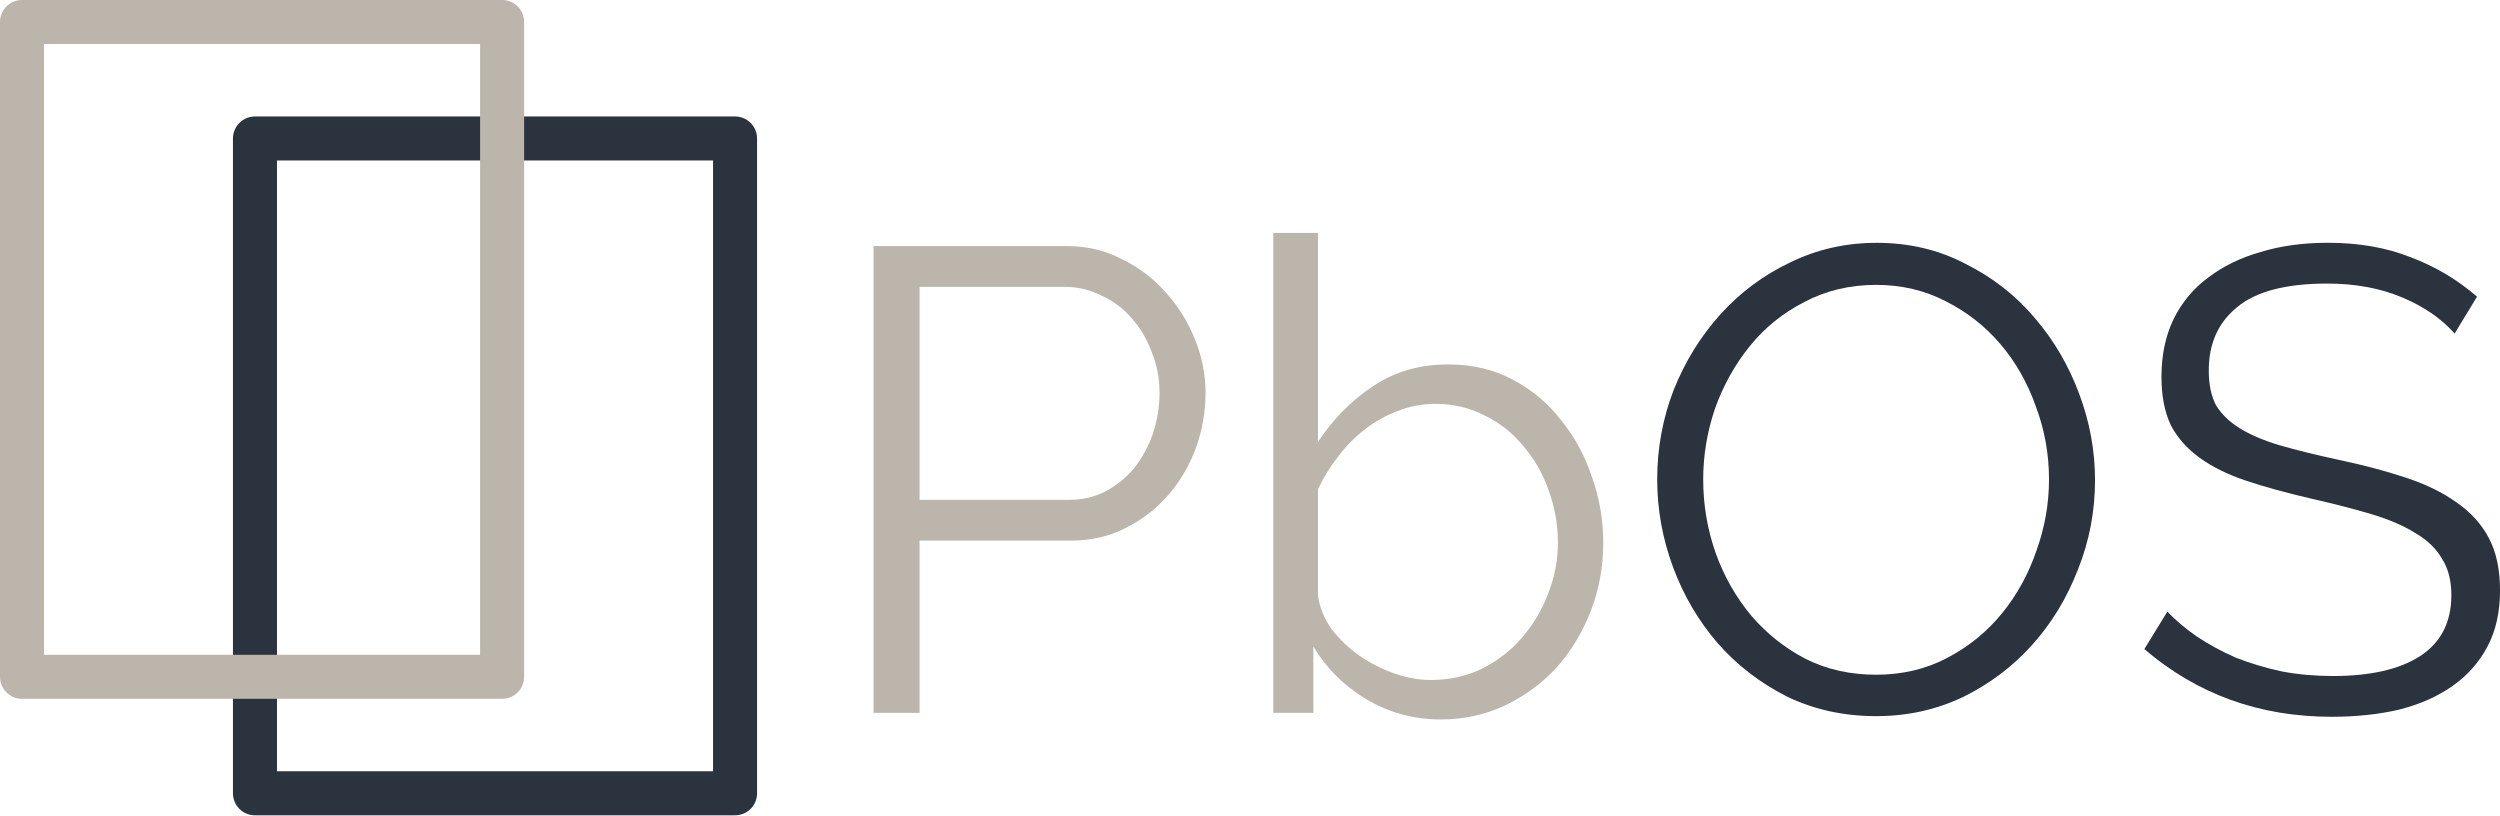
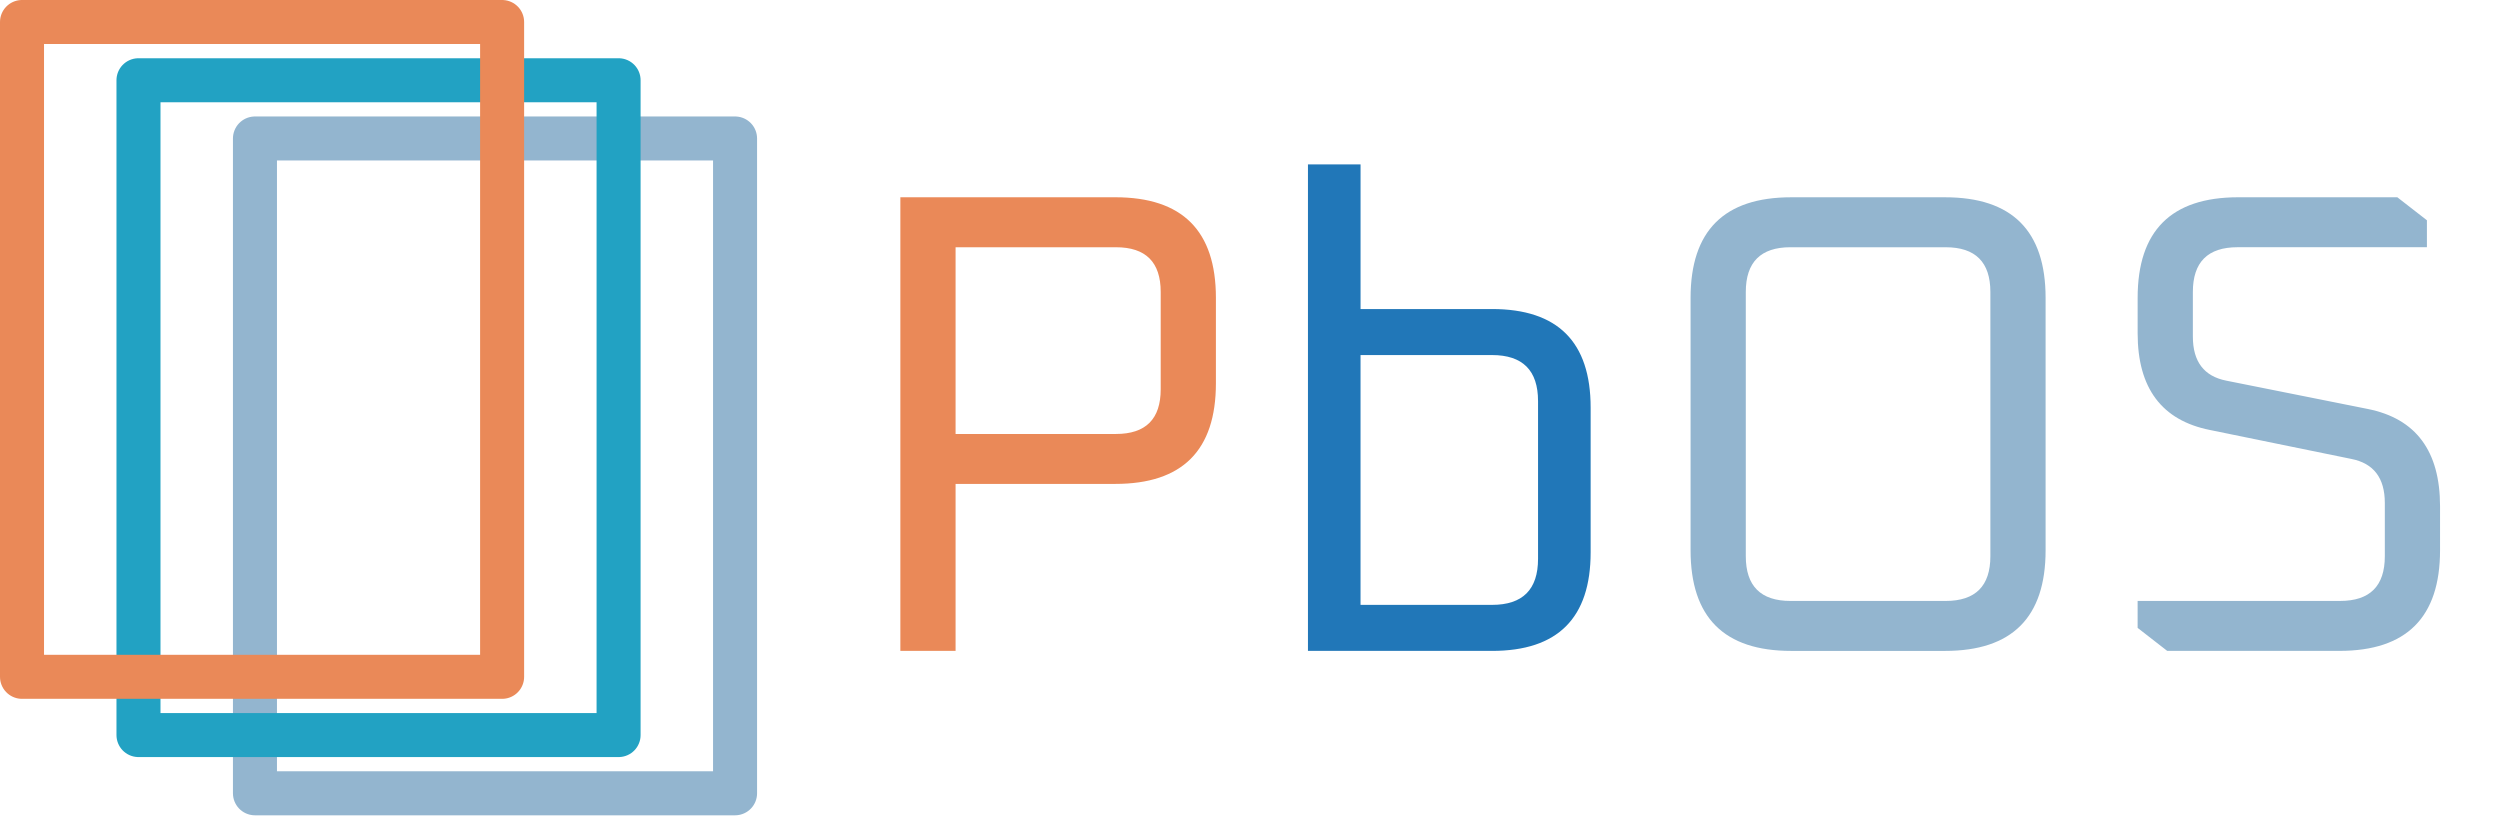
<svg xmlns="http://www.w3.org/2000/svg" width="171.715mm" height="56mm" viewBox="0 0 171.715 56" version="1.1" id="svg1">
  <defs id="defs1" />
  <g id="layer1">
-     <g id="g3">
-       <rect style="fill:none;stroke:#2b333e;stroke-width:3.024;stroke-linecap:round;stroke-linejoin:round;stroke-dasharray:none;stroke-opacity:1;paint-order:normal" id="rect1-2" width="32.976" height="44.976" x="17.512" y="9.512" />
-       <rect style="fill:none;stroke:#bbb5ac;stroke-width:3.024;stroke-linecap:round;stroke-linejoin:round;stroke-dasharray:none;stroke-opacity:1;paint-order:normal" id="rect1" width="32.976" height="44.976" x="1.512" y="1.512" />
+     <g id="g1">
+       <g id="g2">
+         <rect style="fill:none;stroke:#93b5cf;stroke-width:3.024;stroke-linecap:round;stroke-linejoin:round;stroke-dasharray:none;stroke-opacity:1;paint-order:normal" id="rect1-2" width="32.976" height="44.976" x="17.512" y="9.512" />
+         <rect style="fill:none;stroke:#22a2c3;stroke-width:3.024;stroke-linecap:round;stroke-linejoin:round;stroke-dasharray:none;stroke-opacity:1;paint-order:normal" id="rect1-5" width="32.976" height="44.976" x="9.512" y="5.512" />
+         <rect style="fill:none;stroke:#ea8958;stroke-width:3.024;stroke-linecap:round;stroke-linejoin:round;stroke-dasharray:none;stroke-opacity:1;paint-order:normal" id="rect1" width="32.976" height="44.976" x="1.512" y="1.512" />
+       </g>
    </g>
-     <path style="font-size:45.156px;font-family:Raleway;-inkscape-font-specification:Raleway;fill:#2b333e;stroke-width:3.175;stroke-linecap:round;stroke-linejoin:round" d="m 168.599,22.909 q -1.355,-1.535 -3.612,-2.484 -2.258,-0.948 -5.148,-0.948 -4.245,0 -6.186,1.626 -1.942,1.58 -1.942,4.335 0,1.445 0.497,2.393 0.542,0.903 1.626,1.58 1.084,0.677 2.754,1.174 1.716,0.497 4.019,0.993 2.574,0.542 4.606,1.219 2.077,0.677 3.522,1.716 1.445,0.993 2.213,2.438 0.768,1.445 0.768,3.612 0,2.213 -0.858,3.838 -0.858,1.626 -2.393,2.709 -1.535,1.084 -3.658,1.626 -2.122,0.497 -4.651,0.497 -7.451,0 -12.869,-4.651 l 1.58,-2.574 q 0.858,0.903 2.032,1.716 1.219,0.813 2.664,1.445 1.49,0.587 3.161,0.948 1.671,0.316 3.522,0.316 3.838,0 5.961,-1.355 2.167,-1.4 2.167,-4.199 0,-1.49 -0.632,-2.484 -0.587,-1.039 -1.806,-1.761 -1.219,-0.768 -3.025,-1.31 -1.806,-0.542 -4.199,-1.084 -2.529,-0.587 -4.425,-1.219 -1.897,-0.632 -3.206,-1.58 -1.31,-0.948 -1.987,-2.258 -0.632,-1.355 -0.632,-3.296 0,-2.213 0.813,-3.929 0.858,-1.761 2.393,-2.89 1.535,-1.174 3.612,-1.761 2.077,-0.632 4.606,-0.632 3.206,0 5.69,0.993 2.529,0.948 4.561,2.709 z" id="path18" />
-     <path id="path17" style="font-size:45.156px;font-family:Raleway;-inkscape-font-specification:Raleway;fill:#2b333e;stroke-width:3.175;stroke-linecap:round;stroke-linejoin:round" d="M 128.907 16.678 C 126.77 16.678 124.783 17.129 122.947 18.032 C 121.111 18.905 119.515 20.094 118.16 21.599 C 116.806 23.104 115.737 24.835 114.954 26.792 C 114.202 28.749 113.826 30.796 113.826 32.933 C 113.826 34.98 114.187 36.982 114.909 38.939 C 115.632 40.896 116.655 42.642 117.98 44.177 C 119.304 45.682 120.885 46.902 122.721 47.835 C 124.588 48.738 126.635 49.189 128.862 49.189 C 131 49.189 132.986 48.753 134.823 47.88 C 136.659 46.977 138.24 45.788 139.564 44.313 C 140.919 42.807 141.973 41.076 142.725 39.12 C 143.508 37.163 143.899 35.116 143.899 32.978 C 143.899 30.961 143.538 28.99 142.816 27.063 C 142.093 25.106 141.07 23.36 139.745 21.825 C 138.451 20.29 136.87 19.056 135.004 18.122 C 133.167 17.159 131.135 16.678 128.907 16.678 z M 128.862 19.567 C 130.608 19.567 132.204 19.944 133.649 20.696 C 135.094 21.419 136.343 22.397 137.397 23.631 C 138.45 24.865 139.263 26.296 139.835 27.921 C 140.437 29.517 140.738 31.187 140.738 32.933 C 140.738 34.589 140.452 36.215 139.88 37.81 C 139.338 39.406 138.556 40.835 137.532 42.1 C 136.509 43.364 135.259 44.388 133.784 45.17 C 132.309 45.953 130.669 46.344 128.862 46.344 C 127.086 46.344 125.476 45.983 124.031 45.261 C 122.586 44.508 121.336 43.515 120.283 42.281 C 119.229 41.016 118.416 39.586 117.844 37.991 C 117.273 36.365 116.986 34.679 116.986 32.933 C 116.986 31.278 117.257 29.652 117.799 28.057 C 118.371 26.461 119.169 25.031 120.193 23.767 C 121.216 22.502 122.465 21.494 123.94 20.741 C 125.415 19.959 127.056 19.567 128.862 19.567 z " />
-     <path id="path15" style="font-size:45.156px;font-family:Raleway;-inkscape-font-specification:Raleway;fill:#bbb5ac;stroke-width:3.175;stroke-linecap:round;stroke-linejoin:round;fill-opacity:1" d="M 87.455 16 L 87.455 48.963 L 90.209 48.963 L 90.209 44.403 C 91.082 45.878 92.286 47.082 93.822 48.015 C 95.387 48.948 97.103 49.415 98.969 49.415 C 100.535 49.415 101.995 49.099 103.349 48.467 C 104.734 47.805 105.923 46.932 106.916 45.848 C 107.91 44.734 108.693 43.439 109.265 41.964 C 109.837 40.489 110.122 38.924 110.122 37.269 C 110.122 35.733 109.867 34.243 109.355 32.798 C 108.873 31.323 108.166 30.013 107.233 28.87 C 106.33 27.696 105.216 26.762 103.891 26.07 C 102.597 25.377 101.121 25.031 99.466 25.031 C 97.509 25.031 95.793 25.528 94.318 26.521 C 92.843 27.485 91.579 28.764 90.525 30.359 L 90.525 16 L 87.455 16 z M 98.608 27.74 C 99.842 27.74 100.971 28.011 101.995 28.553 C 103.048 29.065 103.936 29.773 104.659 30.676 C 105.411 31.549 105.984 32.557 106.375 33.701 C 106.796 34.845 107.007 36.034 107.007 37.269 C 107.007 38.473 106.781 39.646 106.329 40.79 C 105.908 41.904 105.306 42.913 104.523 43.816 C 103.771 44.689 102.853 45.396 101.769 45.938 C 100.715 46.45 99.541 46.706 98.247 46.706 C 97.464 46.706 96.636 46.555 95.763 46.254 C 94.92 45.953 94.123 45.547 93.37 45.035 C 92.648 44.523 92.015 43.921 91.473 43.229 C 90.962 42.506 90.646 41.738 90.525 40.926 L 90.525 33.611 C 90.886 32.828 91.338 32.09 91.88 31.398 C 92.422 30.676 93.039 30.043 93.731 29.502 C 94.424 28.96 95.176 28.538 95.989 28.237 C 96.802 27.906 97.675 27.74 98.608 27.74 z " />
-     <path id="path13" style="font-size:45.156px;font-family:Raleway;-inkscape-font-specification:Raleway;fill:#bbb5ac;stroke-width:3.175;stroke-linecap:round;stroke-linejoin:round;fill-opacity:1" d="M 60 16.903 L 60 48.963 L 63.161 48.963 L 63.161 37.133 L 73.547 37.133 C 74.932 37.133 76.181 36.847 77.295 36.275 C 78.438 35.703 79.417 34.95 80.23 34.017 C 81.043 33.084 81.675 32.015 82.126 30.811 C 82.578 29.577 82.804 28.298 82.804 26.973 C 82.804 25.739 82.563 24.52 82.081 23.315 C 81.6 22.111 80.937 21.043 80.094 20.109 C 79.251 19.146 78.243 18.378 77.069 17.806 C 75.925 17.204 74.66 16.903 73.276 16.903 L 60 16.903 z M 63.161 19.703 L 73.14 19.703 C 74.013 19.703 74.841 19.898 75.624 20.29 C 76.437 20.651 77.129 21.163 77.701 21.825 C 78.303 22.487 78.769 23.27 79.101 24.173 C 79.462 25.046 79.643 25.98 79.643 26.973 C 79.643 27.936 79.492 28.869 79.191 29.772 C 78.89 30.645 78.469 31.428 77.927 32.121 C 77.385 32.783 76.723 33.325 75.94 33.746 C 75.187 34.138 74.344 34.333 73.411 34.333 L 63.161 34.333 L 63.161 19.703 z " />
+     <g id="g6" transform="translate(0,-4.707507)">
+       <path style="font-size:45.156px;font-family:Oxanium;-inkscape-font-specification:Oxanium;fill:#93b5cf;stroke-width:3.175;stroke-linecap:round;stroke-linejoin:round" d="m 146.825,47.834 v -1.851 h 13.908 q 3.071,0 3.071,-3.071 v -3.658 q 0,-2.574 -2.303,-3.025 l -9.708,-1.987 q -4.967,-0.993 -4.967,-6.638 v -2.438 q 0,-6.909 6.909,-6.909 h 10.928 l 2.032,1.58 v 1.851 h -13.005 q -3.071,0 -3.071,3.071 v 3.071 q 0,2.574 2.303,3.025 l 9.708,1.942 q 4.967,0.993 4.967,6.683 v 3.025 q 0,6.909 -6.909,6.909 h -11.831 z" id="path6" />
+       <path id="path5" style="font-size:45.156px;font-family:Oxanium;-inkscape-font-specification:Oxanium;fill:#93b5cf;stroke-width:3.175;stroke-linecap:round;stroke-linejoin:round" d="m 123.028,18.258 c -4.606,0 -6.909,2.303 -6.909,6.909 v 17.34 c 0,4.606 2.303,6.909 6.909,6.909 h 10.567 c 4.606,0 6.909,-2.303 6.909,-6.909 v -17.34 c 0,-4.606 -2.303,-6.909 -6.909,-6.909 z m -0.045,3.432 h 10.657 c 2.047,0 3.071,1.024 3.071,3.071 v 18.152 c 0,2.047 -1.024,3.071 -3.071,3.071 h -10.657 c -2.047,0 -3.071,-1.024 -3.071,-3.071 V 24.76 c 0,-2.047 1.024,-3.071 3.071,-3.071 z" />
+       <path id="path3" style="font-size:45.156px;font-family:Oxanium;-inkscape-font-specification:Oxanium;fill:#2177b8;fill-opacity:1;stroke-width:3.175;stroke-linecap:round;stroke-linejoin:round" d="m 89.838,16 v 33.415 h 12.644 c 4.516,0 6.773,-2.258 6.773,-6.773 v -9.934 c 0,-4.516 -2.258,-6.774 -6.773,-6.774 H 93.451 V 16 Z m 3.612,13.095 h 9.031 c 2.107,0 3.161,1.054 3.161,3.161 V 43.093 c 0,2.107 -1.053,3.161 -3.161,3.161 h -9.031 z" />
+       <path id="path1" style="font-size:45.156px;font-family:Oxanium;-inkscape-font-specification:Oxanium;fill:#ea8958;fill-opacity:1;stroke-width:3.175;stroke-linecap:round;stroke-linejoin:round" d="m 61.842,18.258 v 31.157 h 3.793 V 37.945 h 10.972 c 4.606,0 6.909,-2.303 6.909,-6.909 v -5.87 c 0,-4.606 -2.303,-6.909 -6.909,-6.909 z m 3.793,3.432 h 11.018 c 2.047,0 3.071,1.024 3.071,3.071 v 6.683 c 0,2.047 -1.024,3.071 -3.071,3.071 H 65.635 Z" />
+     </g>
  </g>
</svg>
